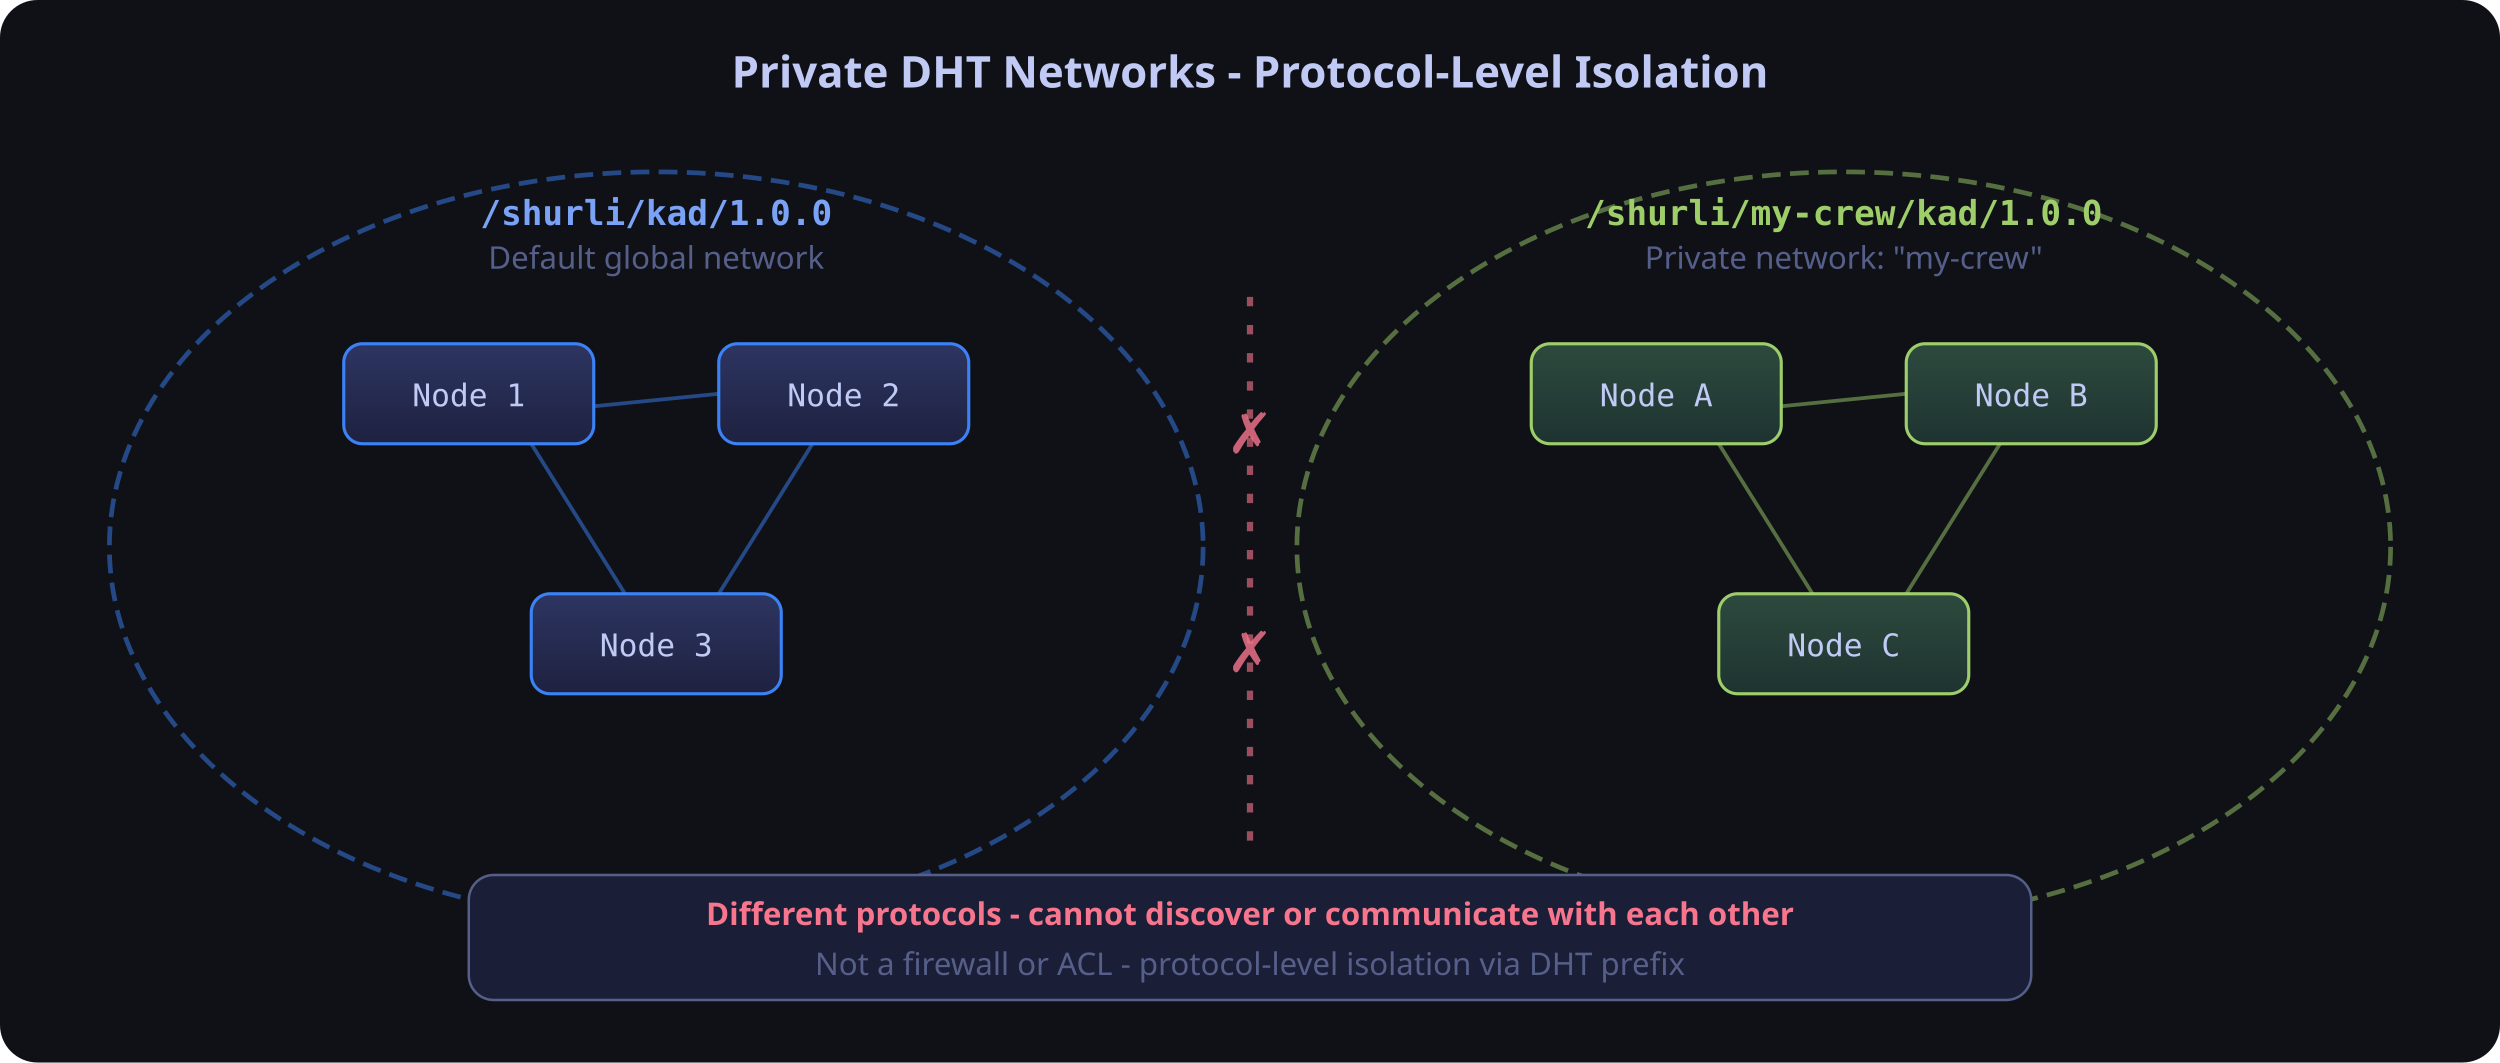
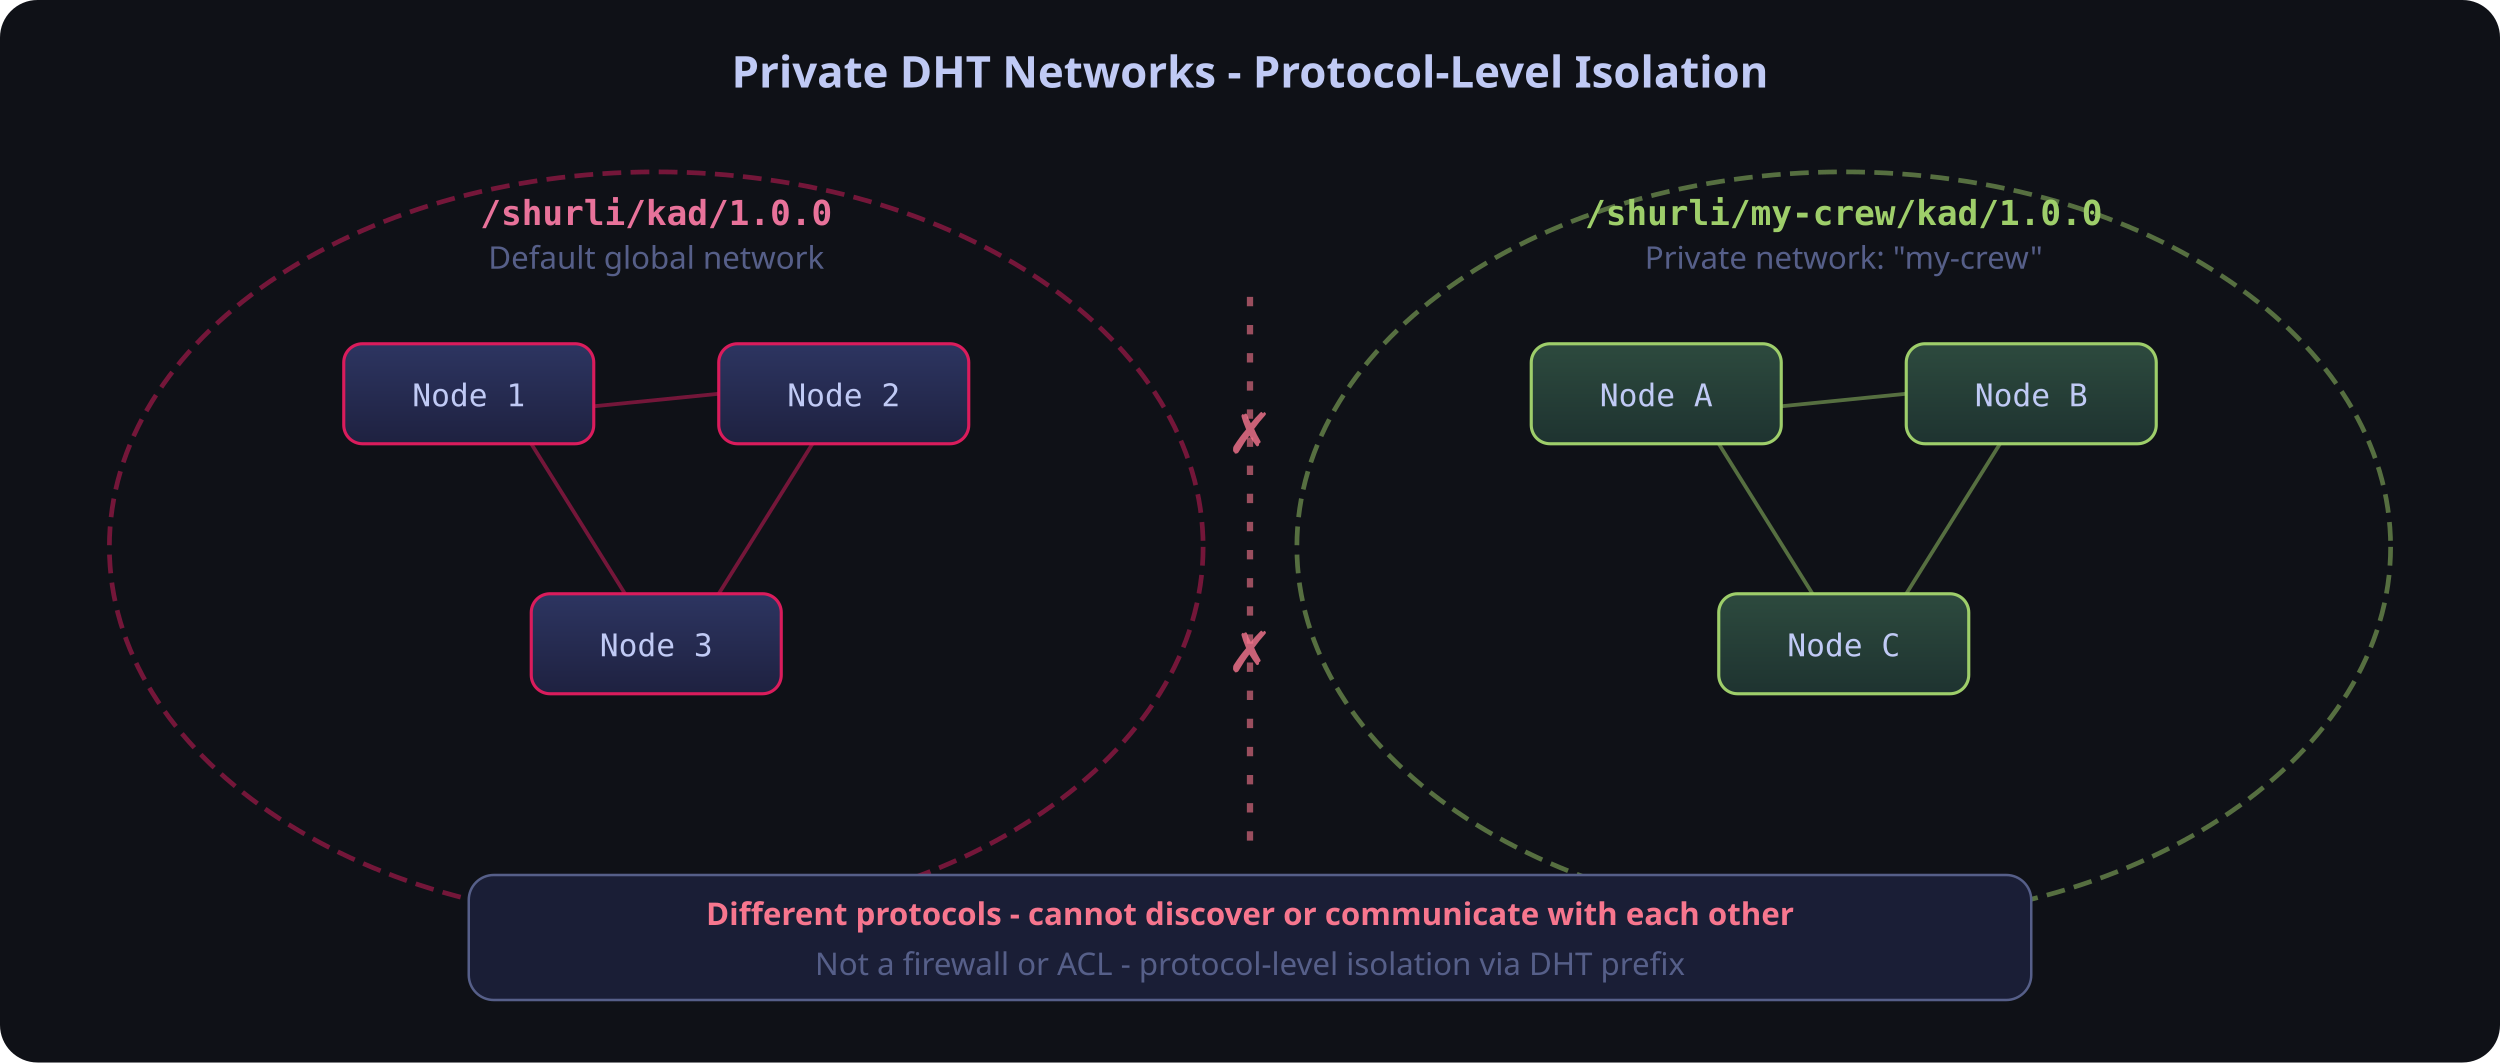
<svg xmlns="http://www.w3.org/2000/svg" viewBox="0 0 800 340" width="800" height="340">
  <defs>
    <linearGradient id="nodeBlue" x1="0%" y1="0%" x2="0%" y2="100%">
      <stop offset="0%" style="stop-color:#2d3561;stop-opacity:1" />
      <stop offset="100%" style="stop-color:#1e2140;stop-opacity:1" />
    </linearGradient>
    <linearGradient id="nodeGreen" x1="0%" y1="0%" x2="0%" y2="100%">
      <stop offset="0%" style="stop-color:#2d4a3e;stop-opacity:1" />
      <stop offset="100%" style="stop-color:#1e3330;stop-opacity:1" />
    </linearGradient>
    <filter id="glow">
      <feGaussianBlur stdDeviation="2" result="coloredBlur" />
      <feMerge>
        <feMergeNode in="coloredBlur" />
        <feMergeNode in="SourceGraphic" />
      </feMerge>
    </filter>
  </defs>
  <rect width="800" height="340" rx="12" fill="#0f1117" />
  <text x="400" y="28" font-family="system-ui, sans-serif" font-size="14" fill="#c0caf5" text-anchor="middle" font-weight="600">Private DHT Networks - Protocol-Level Isolation</text>
-   <ellipse cx="210" cy="175" rx="175" ry="120" fill="none" stroke="#3b82f6" stroke-width="1.5" stroke-dasharray="6,3" opacity="0.5" />
-   <text x="210" y="72" font-family="SF Mono, monospace" font-size="11" fill="#7aa2f7" text-anchor="middle" font-weight="600">/shurli/kad/1.0.0</text>
+   <ellipse cx="210" cy="175" rx="175" ry="120" fill="none" stroke="#da1c5c" stroke-width="1.5" stroke-dasharray="6,3" opacity="0.5" />
+   <text x="210" y="72" font-family="SF Mono, monospace" font-size="11" fill="#e8729a" text-anchor="middle" font-weight="600">/shurli/kad/1.0.0</text>
  <text x="210" y="86" font-family="system-ui, sans-serif" font-size="10" fill="#565f89" text-anchor="middle">Default global network</text>
-   <rect x="110" y="110" width="80" height="32" rx="6" fill="url(#nodeBlue)" stroke="#3b82f6" stroke-width="1" />
+   <rect x="110" y="110" width="80" height="32" rx="6" fill="url(#nodeBlue)" stroke="#da1c5c" stroke-width="1" />
  <text x="150" y="130" font-family="SF Mono, monospace" font-size="10" fill="#c0caf5" text-anchor="middle">Node 1</text>
-   <rect x="230" y="110" width="80" height="32" rx="6" fill="url(#nodeBlue)" stroke="#3b82f6" stroke-width="1" />
+   <rect x="230" y="110" width="80" height="32" rx="6" fill="url(#nodeBlue)" stroke="#da1c5c" stroke-width="1" />
  <text x="270" y="130" font-family="SF Mono, monospace" font-size="10" fill="#c0caf5" text-anchor="middle">Node 2</text>
-   <rect x="170" y="190" width="80" height="32" rx="6" fill="url(#nodeBlue)" stroke="#3b82f6" stroke-width="1" />
+   <rect x="170" y="190" width="80" height="32" rx="6" fill="url(#nodeBlue)" stroke="#da1c5c" stroke-width="1" />
  <text x="210" y="210" font-family="SF Mono, monospace" font-size="10" fill="#c0caf5" text-anchor="middle">Node 3</text>
-   <line x1="190" y1="130" x2="230" y2="126" stroke="#3b82f6" stroke-width="1.2" opacity="0.5" />
-   <line x1="170" y1="142" x2="200" y2="190" stroke="#3b82f6" stroke-width="1.2" opacity="0.5" />
-   <line x1="260" y1="142" x2="230" y2="190" stroke="#3b82f6" stroke-width="1.2" opacity="0.5" />
+   <line x1="190" y1="130" x2="230" y2="126" stroke="#da1c5c" stroke-width="1.2" opacity="0.5" />
+   <line x1="170" y1="142" x2="200" y2="190" stroke="#da1c5c" stroke-width="1.2" opacity="0.5" />
+   <line x1="260" y1="142" x2="230" y2="190" stroke="#da1c5c" stroke-width="1.2" opacity="0.5" />
  <ellipse cx="590" cy="175" rx="175" ry="120" fill="none" stroke="#9ece6a" stroke-width="1.5" stroke-dasharray="6,3" opacity="0.5" />
  <text x="590" y="72" font-family="SF Mono, monospace" font-size="11" fill="#9ece6a" text-anchor="middle" font-weight="600">/shurli/my-crew/kad/1.0.0</text>
  <text x="590" y="86" font-family="system-ui, sans-serif" font-size="10" fill="#565f89" text-anchor="middle">Private network: "my-crew"</text>
  <rect x="490" y="110" width="80" height="32" rx="6" fill="url(#nodeGreen)" stroke="#9ece6a" stroke-width="1" />
  <text x="530" y="130" font-family="SF Mono, monospace" font-size="10" fill="#c0caf5" text-anchor="middle">Node A</text>
  <rect x="610" y="110" width="80" height="32" rx="6" fill="url(#nodeGreen)" stroke="#9ece6a" stroke-width="1" />
  <text x="650" y="130" font-family="SF Mono, monospace" font-size="10" fill="#c0caf5" text-anchor="middle">Node B</text>
  <rect x="550" y="190" width="80" height="32" rx="6" fill="url(#nodeGreen)" stroke="#9ece6a" stroke-width="1" />
  <text x="590" y="210" font-family="SF Mono, monospace" font-size="10" fill="#c0caf5" text-anchor="middle">Node C</text>
  <line x1="570" y1="130" x2="610" y2="126" stroke="#9ece6a" stroke-width="1.2" opacity="0.5" />
  <line x1="550" y1="142" x2="580" y2="190" stroke="#9ece6a" stroke-width="1.2" opacity="0.5" />
  <line x1="640" y1="142" x2="610" y2="190" stroke="#9ece6a" stroke-width="1.2" opacity="0.5" />
  <line x1="400" y1="95" x2="400" y2="270" stroke="#f7768e" stroke-width="2" stroke-dasharray="3,6" opacity="0.6" />
  <text x="400" y="145" font-family="system-ui, sans-serif" font-size="18" fill="#f7768e" text-anchor="middle" opacity="0.8">✗</text>
  <text x="400" y="215" font-family="system-ui, sans-serif" font-size="18" fill="#f7768e" text-anchor="middle" opacity="0.8">✗</text>
  <rect x="150" y="280" width="500" height="40" rx="8" fill="#1a1e36" stroke="#565f89" stroke-width="0.8" />
  <text x="400" y="296" font-family="system-ui, sans-serif" font-size="10" fill="#f7768e" text-anchor="middle" font-weight="600">Different protocols - cannot discover or communicate with each other</text>
  <text x="400" y="312" font-family="system-ui, sans-serif" font-size="10" fill="#565f89" text-anchor="middle">Not a firewall or ACL - protocol-level isolation via DHT prefix</text>
</svg>
